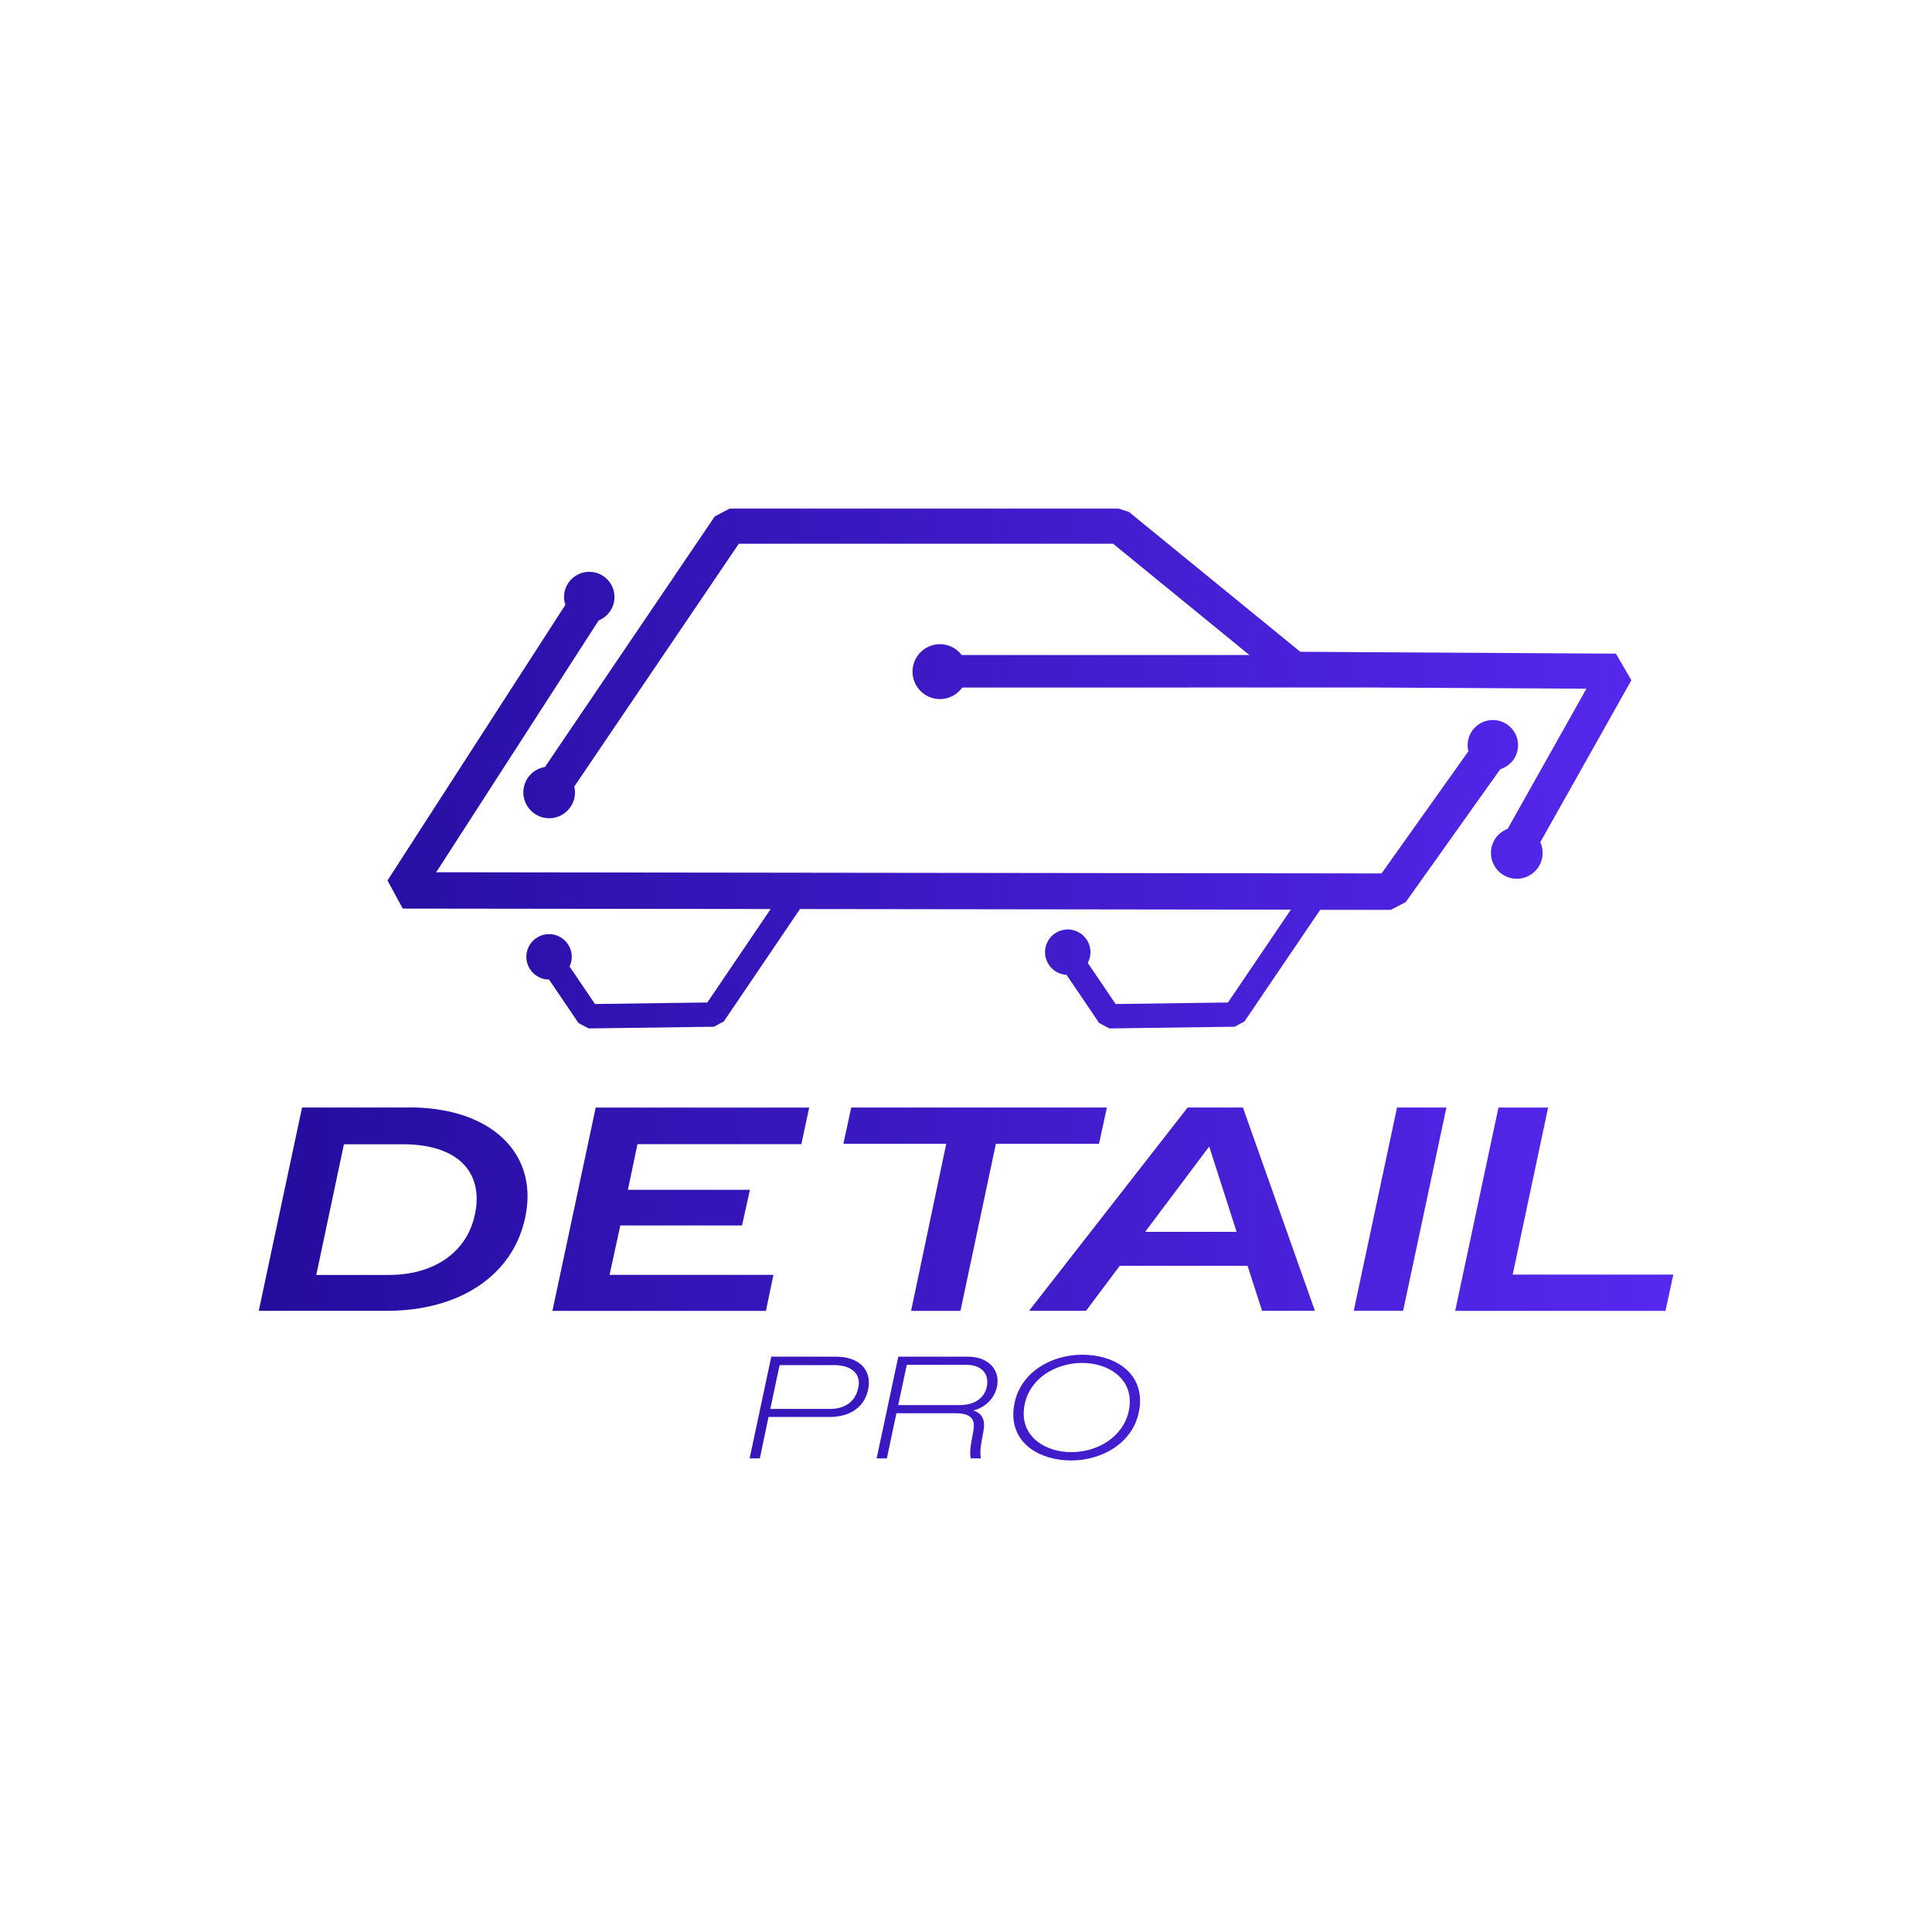
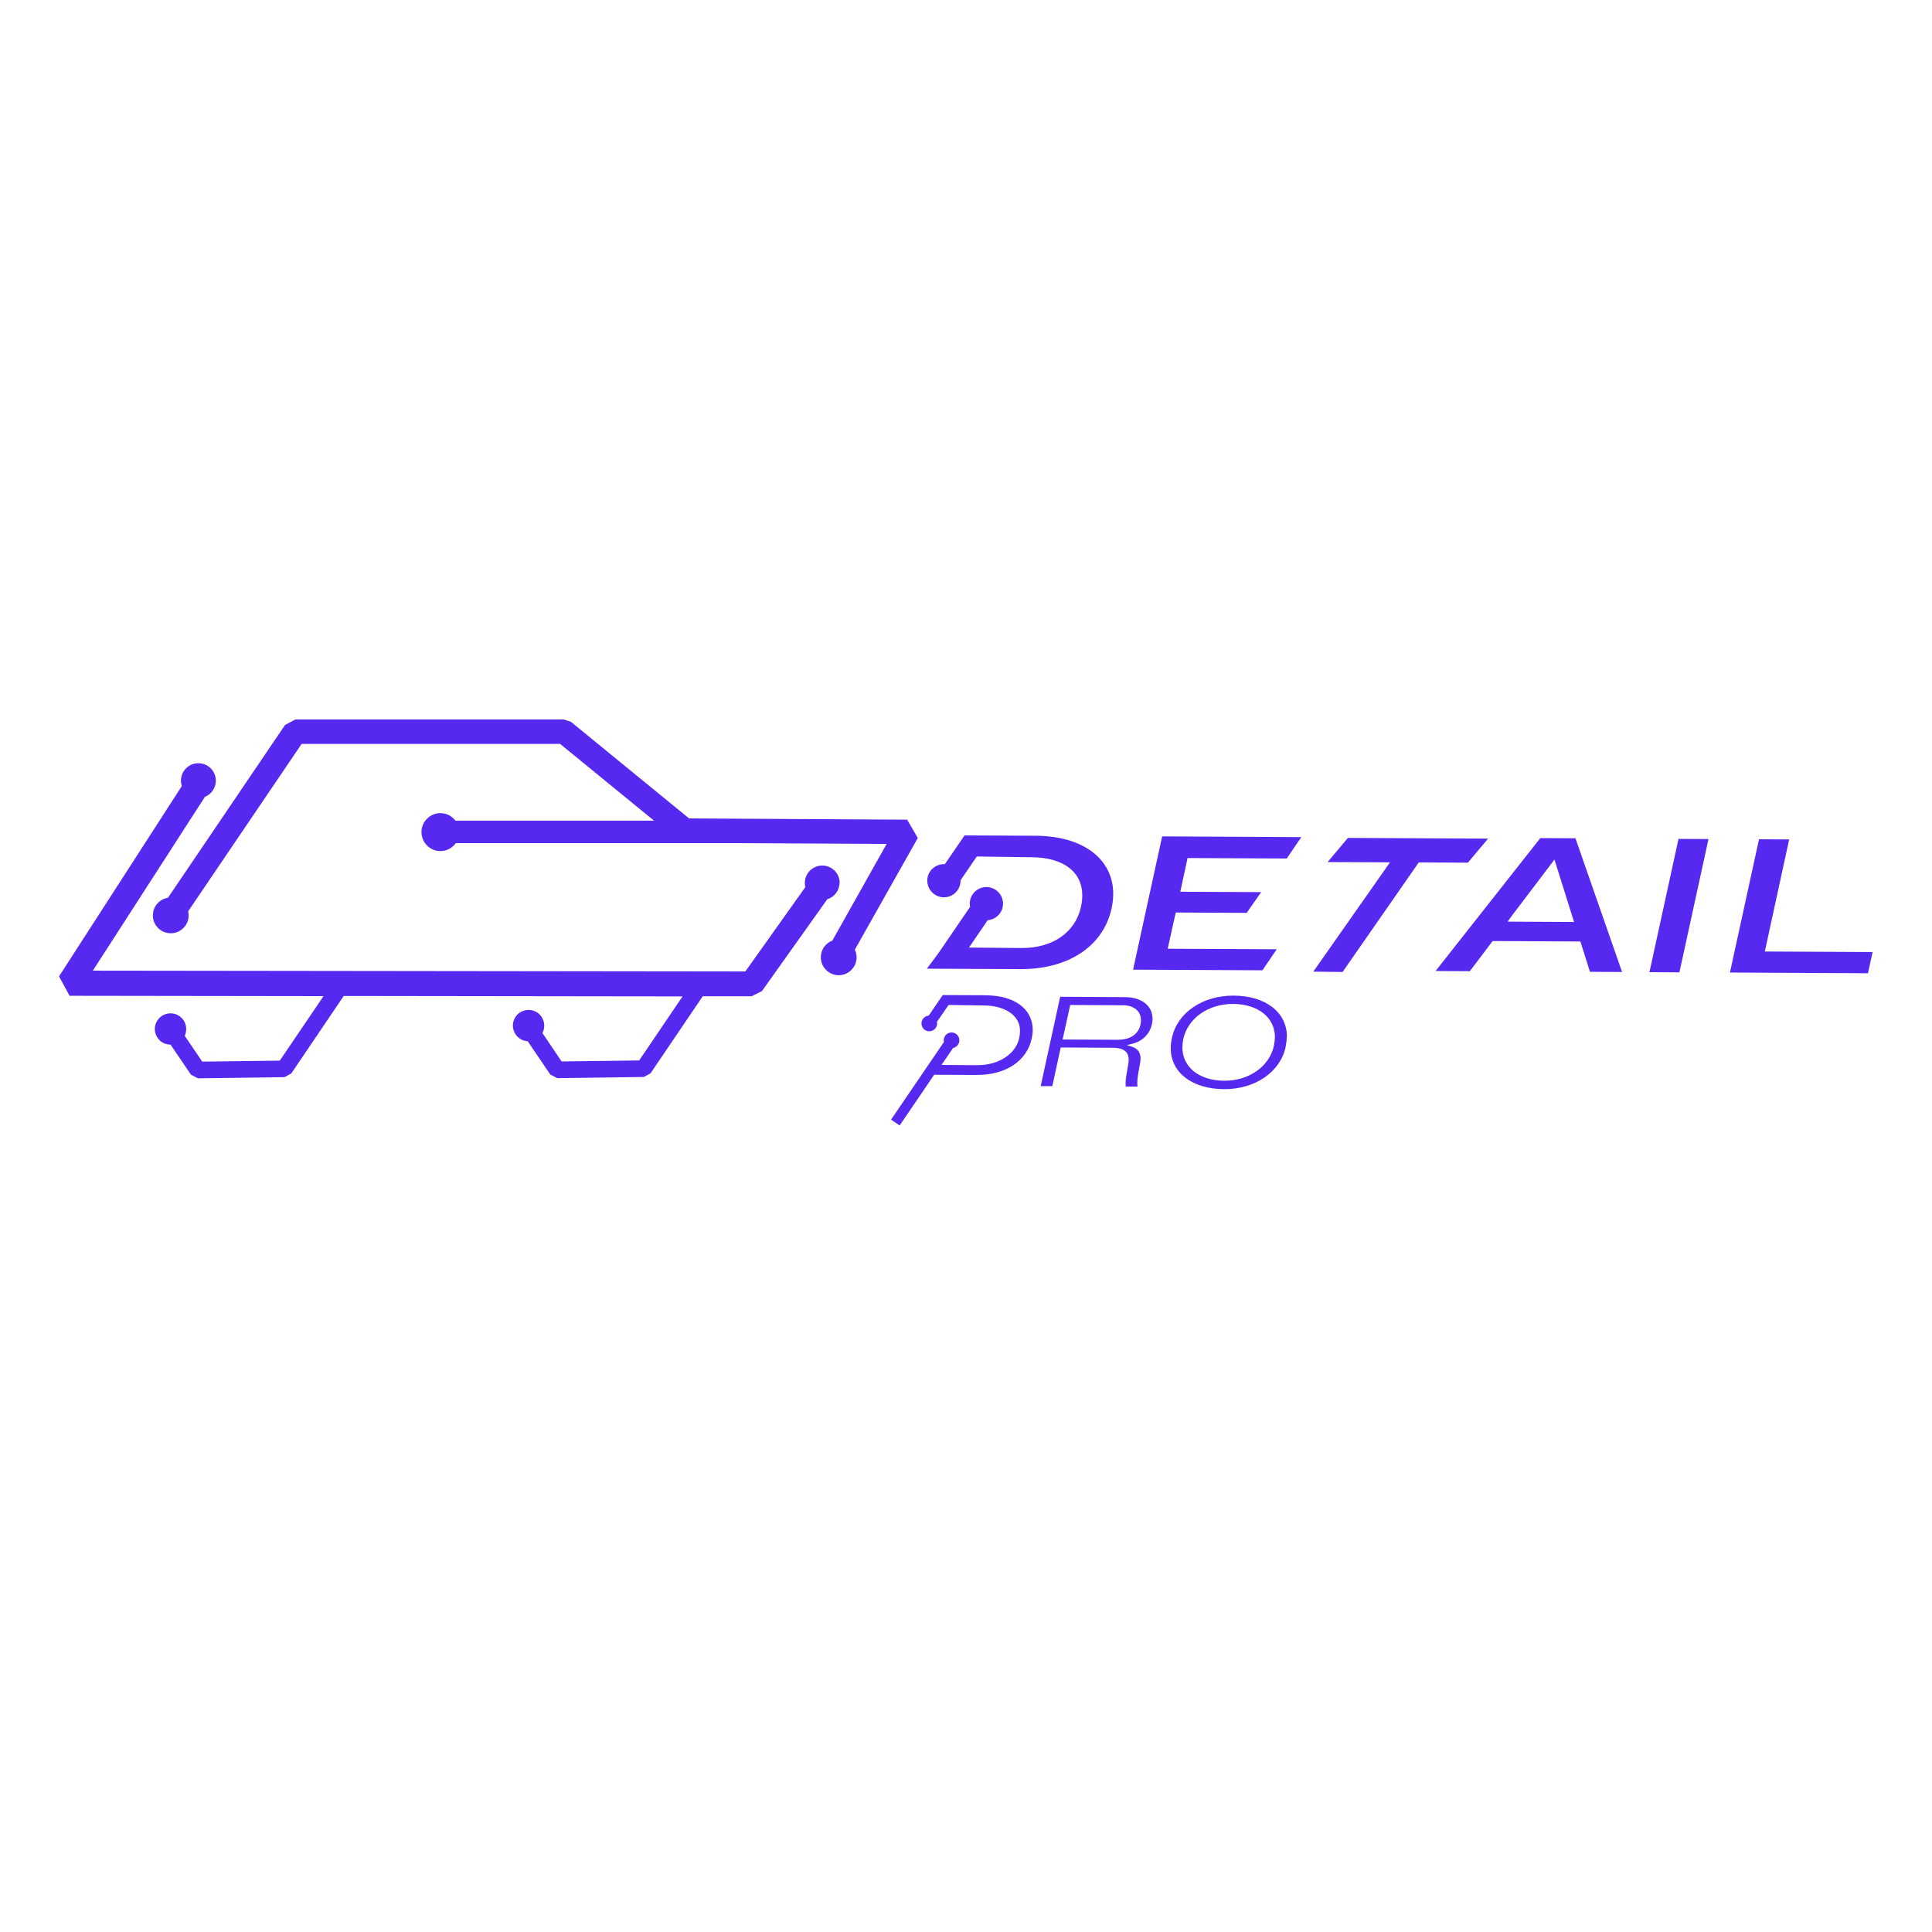
<svg xmlns="http://www.w3.org/2000/svg" id="Layer_3" data-name="Layer 3" viewBox="0 0 216 216">
  <defs>
    <style>
      .cls-1 {
-         fill: url(#linear-gradient);
+         fill: #5728ef;
      }
    </style>
-     <linearGradient id="linear-gradient" x1="28.92" y1="110.07" x2="187.08" y2="110.07" gradientUnits="userSpaceOnUse">
-       <stop offset="0" stop-color="#240c9d" />
-       <stop offset="1" stop-color="#5728ef" />
-     </linearGradient>
  </defs>
-   <path class="cls-1" d="M45.75,123.82h-11.98l-4.84,22.73h14.36c8.05,0,14.06-3.93,15.43-10.43.16-.81.26-1.59.26-2.37,0-5.94-5.16-9.94-13.22-9.94ZM53.09,135.78c-.88,4.26-4.61,6.76-9.61,6.76h-8.12l3.09-14.61h6.59c5.23,0,8.25,2.27,8.25,6.11,0,.55-.06,1.14-.2,1.75ZM71.27,127.92l-1.07,5.1h13.64l-.88,3.99h-13.61l-1.2,5.52h18.32l-.84,4.03h-23.87l4.84-22.73h23.87l-.88,4.09h-18.32ZM101.86,146.56l3.93-18.68h-11.5l.88-4.06h28.58l-.88,4.06h-11.53l-3.96,18.68h-5.52ZM132.78,123.82l-17.73,22.73h6.37l3.77-5.03h14.29l1.62,5.03h5.91l-8.05-22.73h-6.17ZM128.04,137.72l.23-.32,6.92-9.22,2.96,9.22.1.32h-10.2ZM156.19,123.82h5.52l-4.84,22.73h-5.52l4.84-22.73ZM187.08,142.5l-.88,4.06h-23.51l4.84-22.73h5.55l-3.96,18.67h17.96ZM93.47,151.68h-7.24l-2.42,11.37h1.14l.97-4.63h6.8c2.29,0,3.91-1.06,4.34-3.07.05-.28.08-.52.08-.78,0-1.75-1.4-2.89-3.67-2.89ZM95.94,155.21c-.32,1.51-1.48,2.31-3.18,2.31h-6.64l1.04-4.9h6.07c1.75,0,2.79.76,2.79,2,0,.18-.03.39-.08.6ZM108.21,151.68h-7.78l-2.42,11.37h1.14l1.07-5.05h6.58c1.41,0,2.08.42,2.08,1.41,0,.67-.41,1.98-.41,3.04,0,.21.02.42.06.6h1.14c-.05-.21-.06-.42-.06-.67,0-1.06.41-2.29.41-3.05,0-.89-.42-1.38-1.19-1.64,1.67-.41,2.7-1.85,2.7-3.28,0-1.59-1.3-2.73-3.31-2.73ZM107.29,157.09h-6.87l.96-4.5h6.69c1.43,0,2.31.76,2.31,1.9,0,1.41-1.02,2.6-3.09,2.6ZM120.99,151.46c-3.46,0-6.82,1.95-7.55,5.34-.1.47-.15.91-.15,1.33,0,3.36,3.02,5.15,6.48,5.15s6.82-1.95,7.54-5.34c.1-.47.15-.91.15-1.33,0-3.36-3.02-5.15-6.46-5.15ZM126.2,157.74c-.63,2.94-3.52,4.61-6.41,4.61s-5.34-1.62-5.34-4.29c0-.34.03-.7.11-1.07.62-2.94,3.52-4.61,6.41-4.61s5.34,1.62,5.34,4.29c0,.34-.03.7-.11,1.07ZM155.52,101.72h-7.92s-8.46,12.47-8.46,12.47l-1.11.6-14,.19-1.14-.6-3.65-5.39c-.32-.02-.64-.09-.95-.24-1.27-.6-1.81-2.12-1.21-3.38.6-1.27,2.12-1.81,3.38-1.21,1.27.6,1.81,2.12,1.21,3.38-.02.04-.05.07-.06.11l3.12,4.6,12.56-.17,7.03-10.38-54.88-.07-8.51,12.56-1.11.6-14,.19-1.14-.6-3.3-4.87c-.36,0-.73-.07-1.08-.24-1.27-.6-1.81-2.12-1.21-3.38.6-1.27,2.12-1.81,3.38-1.21,1.27.6,1.81,2.12,1.21,3.38l2.84,4.19,12.56-.17,7.08-10.45-41.13-.05-1.71-3.14,19.89-30.82c-.09-.27-.15-.56-.15-.87,0-1.56,1.26-2.82,2.82-2.82s2.82,1.26,2.82,2.82c0,1.19-.74,2.2-1.77,2.62l-18.16,28.15,105.69.13,9.71-13.66c-.05-.22-.09-.44-.09-.67,0-1.56,1.26-2.82,2.82-2.82s2.82,1.26,2.82,2.82c0,1.27-.84,2.32-1.99,2.68l-10.57,14.86-1.66.86ZM60.94,85.73l18.97-27.99,1.66-.88h43.48l1.16.37,19.14,15.62.02.02,35.29.21,1.73,2.97-10.16,18.07-.02.04.02.04c.16.37.24.76.24,1.16,0,1.59-1.3,2.89-2.89,2.89s-2.89-1.3-2.89-2.89c0-1.19.72-2.24,1.83-2.68h.03s8.74-15.55,8.74-15.55l.07-.13-24.7-.14h0s-45.08.01-45.08.01c-.56.78-1.46,1.29-2.49,1.29-1.69,0-3.07-1.37-3.07-3.07s1.37-3.07,3.07-3.07c.99,0,1.87.48,2.43,1.21h32.16l-15.21-12.42-.02-.02h-41.85l-18.37,27.11-.02.03v.04c.05.21.08.42.08.62,0,1.59-1.3,2.89-2.89,2.89s-2.89-1.3-2.89-2.89c0-1.41,1.01-2.61,2.41-2.84h.04Z" />
+   <path class="cls-1" d="M164.1,96.45l-5.48-.03-8.52,12.25-3.27-.04,8.51-12.13.06-.09-6.97-.03,2.27-2.7,15.67.08-2.27,2.7ZM103.64,108.3l10.42.05c5.4.03,9.31-2.58,10.22-6.81.12-.58.18-1.08.18-1.56.02-3.95-3.38-6.52-8.67-6.54l-7.95-.04-2.2,3.21h-.09s0,0,0,0c-1.04,0-1.88.82-1.88,1.84,0,1.02.82,1.86,1.85,1.87s1.86-.82,1.87-1.85v-.05s.03-.05.03-.05l1.79-2.61h.09c2.48.03,6.01.08,6.01.08,3.58.02,5.7,1.63,5.69,4.3,0,.38-.05.79-.14,1.21-.61,2.88-3.16,4.66-6.65,4.64l-5.88-.05,2.1-3.07h.08c.93-.12,1.63-.91,1.63-1.83,0-1.02-.82-1.86-1.85-1.87-1.02,0-1.86.82-1.87,1.85,0,.11.01.21.03.31v.07s-3.57,5.22-3.57,5.22l-1.25,1.67ZM126.68,108.41l14.46.07,1.6-2.35-12.19-.06.9-4.05,7.93.04,1.62-2.32-9.04-.04.81-3.77,11.09.05,1.63-2.39-15.56-.08-3.25,14.9ZM176.14,93.73l5.21,14.94-3.59-.02-1.07-3.39-9.81-.05-2.55,3.37-3.83-.02,11.71-14.86,3.94.02ZM175.98,103.07l-2.19-6.97-4.88,6.44-.35.5,7.42.04ZM184.41,108.69l3.35.02,3.25-14.9-3.35-.02-3.25,14.9ZM197.31,106.38l2.72-12.53-3.37-.02-3.25,14.9,15.43.08.52-2.37-12.06-.06ZM128.86,113.88c0,.22-.02.39-.06.57-.24,1.14-1.05,1.96-2.23,2.25l-.58.14.57.19c.66.22.96.64.95,1.36,0,.26-.07.64-.15,1.04-.1.51-.2,1.08-.21,1.6,0,.15,0,.29.03.45h-1.32c-.01-.12-.02-.23-.02-.35,0-.48.11-1.06.2-1.57.08-.43.15-.8.15-1.07,0-1.2-1.04-1.35-1.82-1.35l-5.78-.03-.94,4.32h-1.3s2.18-9.99,2.18-9.99l7.24.04c1.85,0,3.09.97,3.08,2.4ZM127.56,114.05c0-1-.79-1.66-2.01-1.66l-5.9-.03-.85,3.86,6.17.03c1.9,0,2.59-1.13,2.59-2.2ZM143.86,115.92c0,.36-.05.75-.13,1.15-.6,2.79-3.43,4.72-6.88,4.7-3.58-.02-5.98-1.87-5.96-4.61,0-.36.05-.74.14-1.15.6-2.79,3.43-4.72,6.9-4.7,3.57.02,5.96,1.87,5.95,4.61ZM142.54,116c.01-2.23-1.87-3.74-4.68-3.76-2.78-.01-5.07,1.61-5.57,3.94-.06.3-.09.61-.1.89-.01,2.23,1.87,3.74,4.69,3.76,2.77.01,5.06-1.61,5.55-3.94h0c.06-.3.09-.61.1-.89ZM110.24,111.27l-4.84-.02-1.57,2.3c-.45.03-.81.41-.81.87,0,.48.39.88.87.88.48,0,.88-.39.88-.87,0-.06,0-.12-.02-.18l1.3-1.89h.16c1.54.02,3.74.05,3.74.05,2.46.01,4.1,1.15,4.09,2.84,0,.25-.03.52-.09.79-.38,1.81-2.31,3.06-4.69,3.05l-4-.03,1.3-1.9c.4-.08.69-.43.7-.85,0-.48-.39-.88-.87-.88s-.88.39-.88.87c0,.07,0,.14.02.2l-5.91,8.68.96.65,3.86-5.67,4.74.02c3.26.02,5.63-1.55,6.17-4.09.07-.35.11-.64.11-.93.01-2.34-2.03-3.87-5.21-3.88ZM93.88,98.72c0-1.08-.87-1.95-1.95-1.95s-1.95.87-1.95,1.95c0,.16.02.31.06.46l-6.71,9.43-72.95-.09,12.53-19.43c.72-.29,1.22-.99,1.22-1.81,0-1.08-.87-1.95-1.95-1.95s-1.95.87-1.95,1.95c0,.21.04.41.1.6l-13.73,21.28,1.18,2.17,28.39.04-4.89,7.21-8.67.11-1.96-2.89c.41-.88.04-1.92-.83-2.34-.88-.41-1.92-.04-2.34.83s-.04,1.92.84,2.34c.24.11.5.16.75.16l2.28,3.36.79.41,9.66-.13.76-.41,5.87-8.67,37.88.05-4.85,7.16-8.67.11-2.15-3.18s.03-.05.04-.07c.41-.88.04-1.92-.83-2.34-.88-.41-1.92-.04-2.34.83-.41.88-.04,1.92.84,2.34.21.1.43.15.65.16l2.52,3.72.79.41,9.66-.13.76-.41,5.84-8.62h5.47s1.15-.58,1.15-.58l7.3-10.26c.79-.25,1.37-.98,1.37-1.85ZM95.58,106.19v-.03s7.03-12.47,7.03-12.47l-1.19-2.05-24.36-.14h-.02s-13.21-10.8-13.21-10.8l-.8-.26h-30.01l-1.15.61-13.09,19.32h-.02c-.96.17-1.67.99-1.67,1.97,0,1.1.89,2,2,2s2-.9,2-2c0-.14-.02-.28-.05-.42v-.02s0-.02,0-.02l12.68-18.71h28.9s10.5,8.58,10.5,8.58h-22.2c-.39-.51-.99-.84-1.68-.84-1.17,0-2.12.95-2.12,2.12s.95,2.12,2.12,2.12c.71,0,1.34-.35,1.72-.89h31.12s17.05.09,17.05.09l-.05.09-6.03,10.73h-.02c-.77.31-1.26,1.04-1.26,1.86,0,1.1.9,2,2,2s2-.9,2-2c0-.27-.06-.54-.17-.8v-.03Z" />
</svg>
